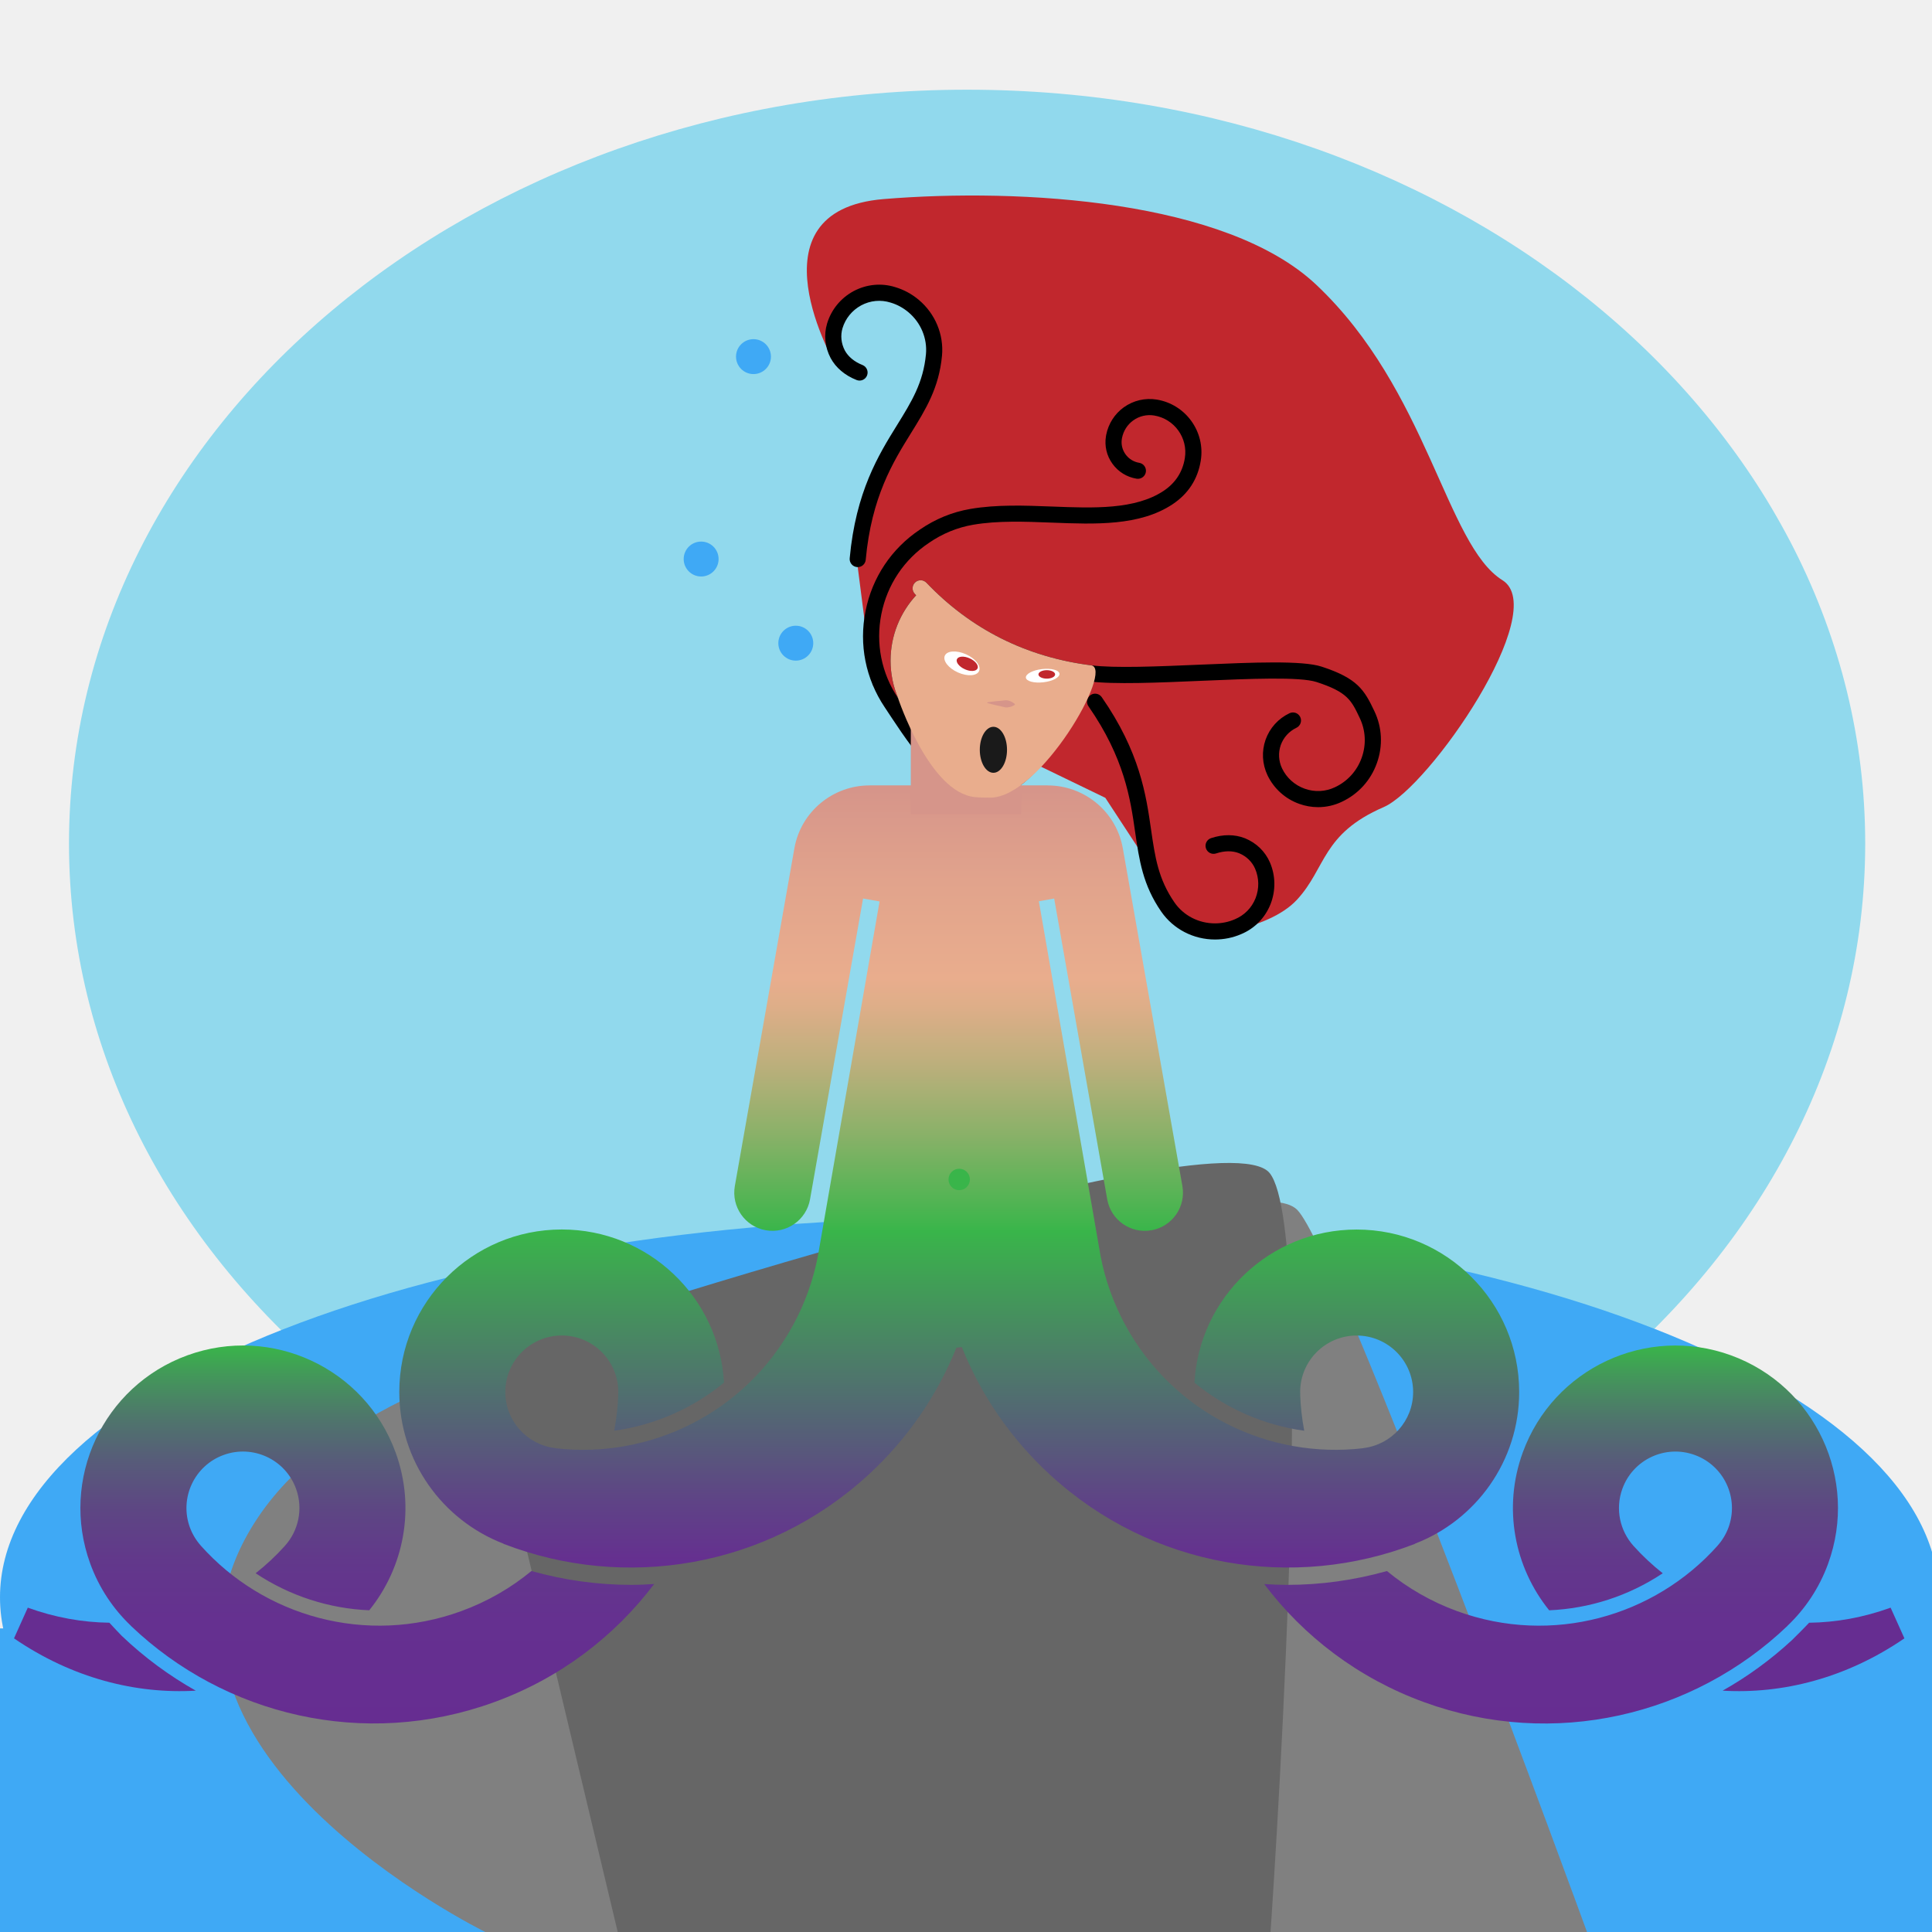
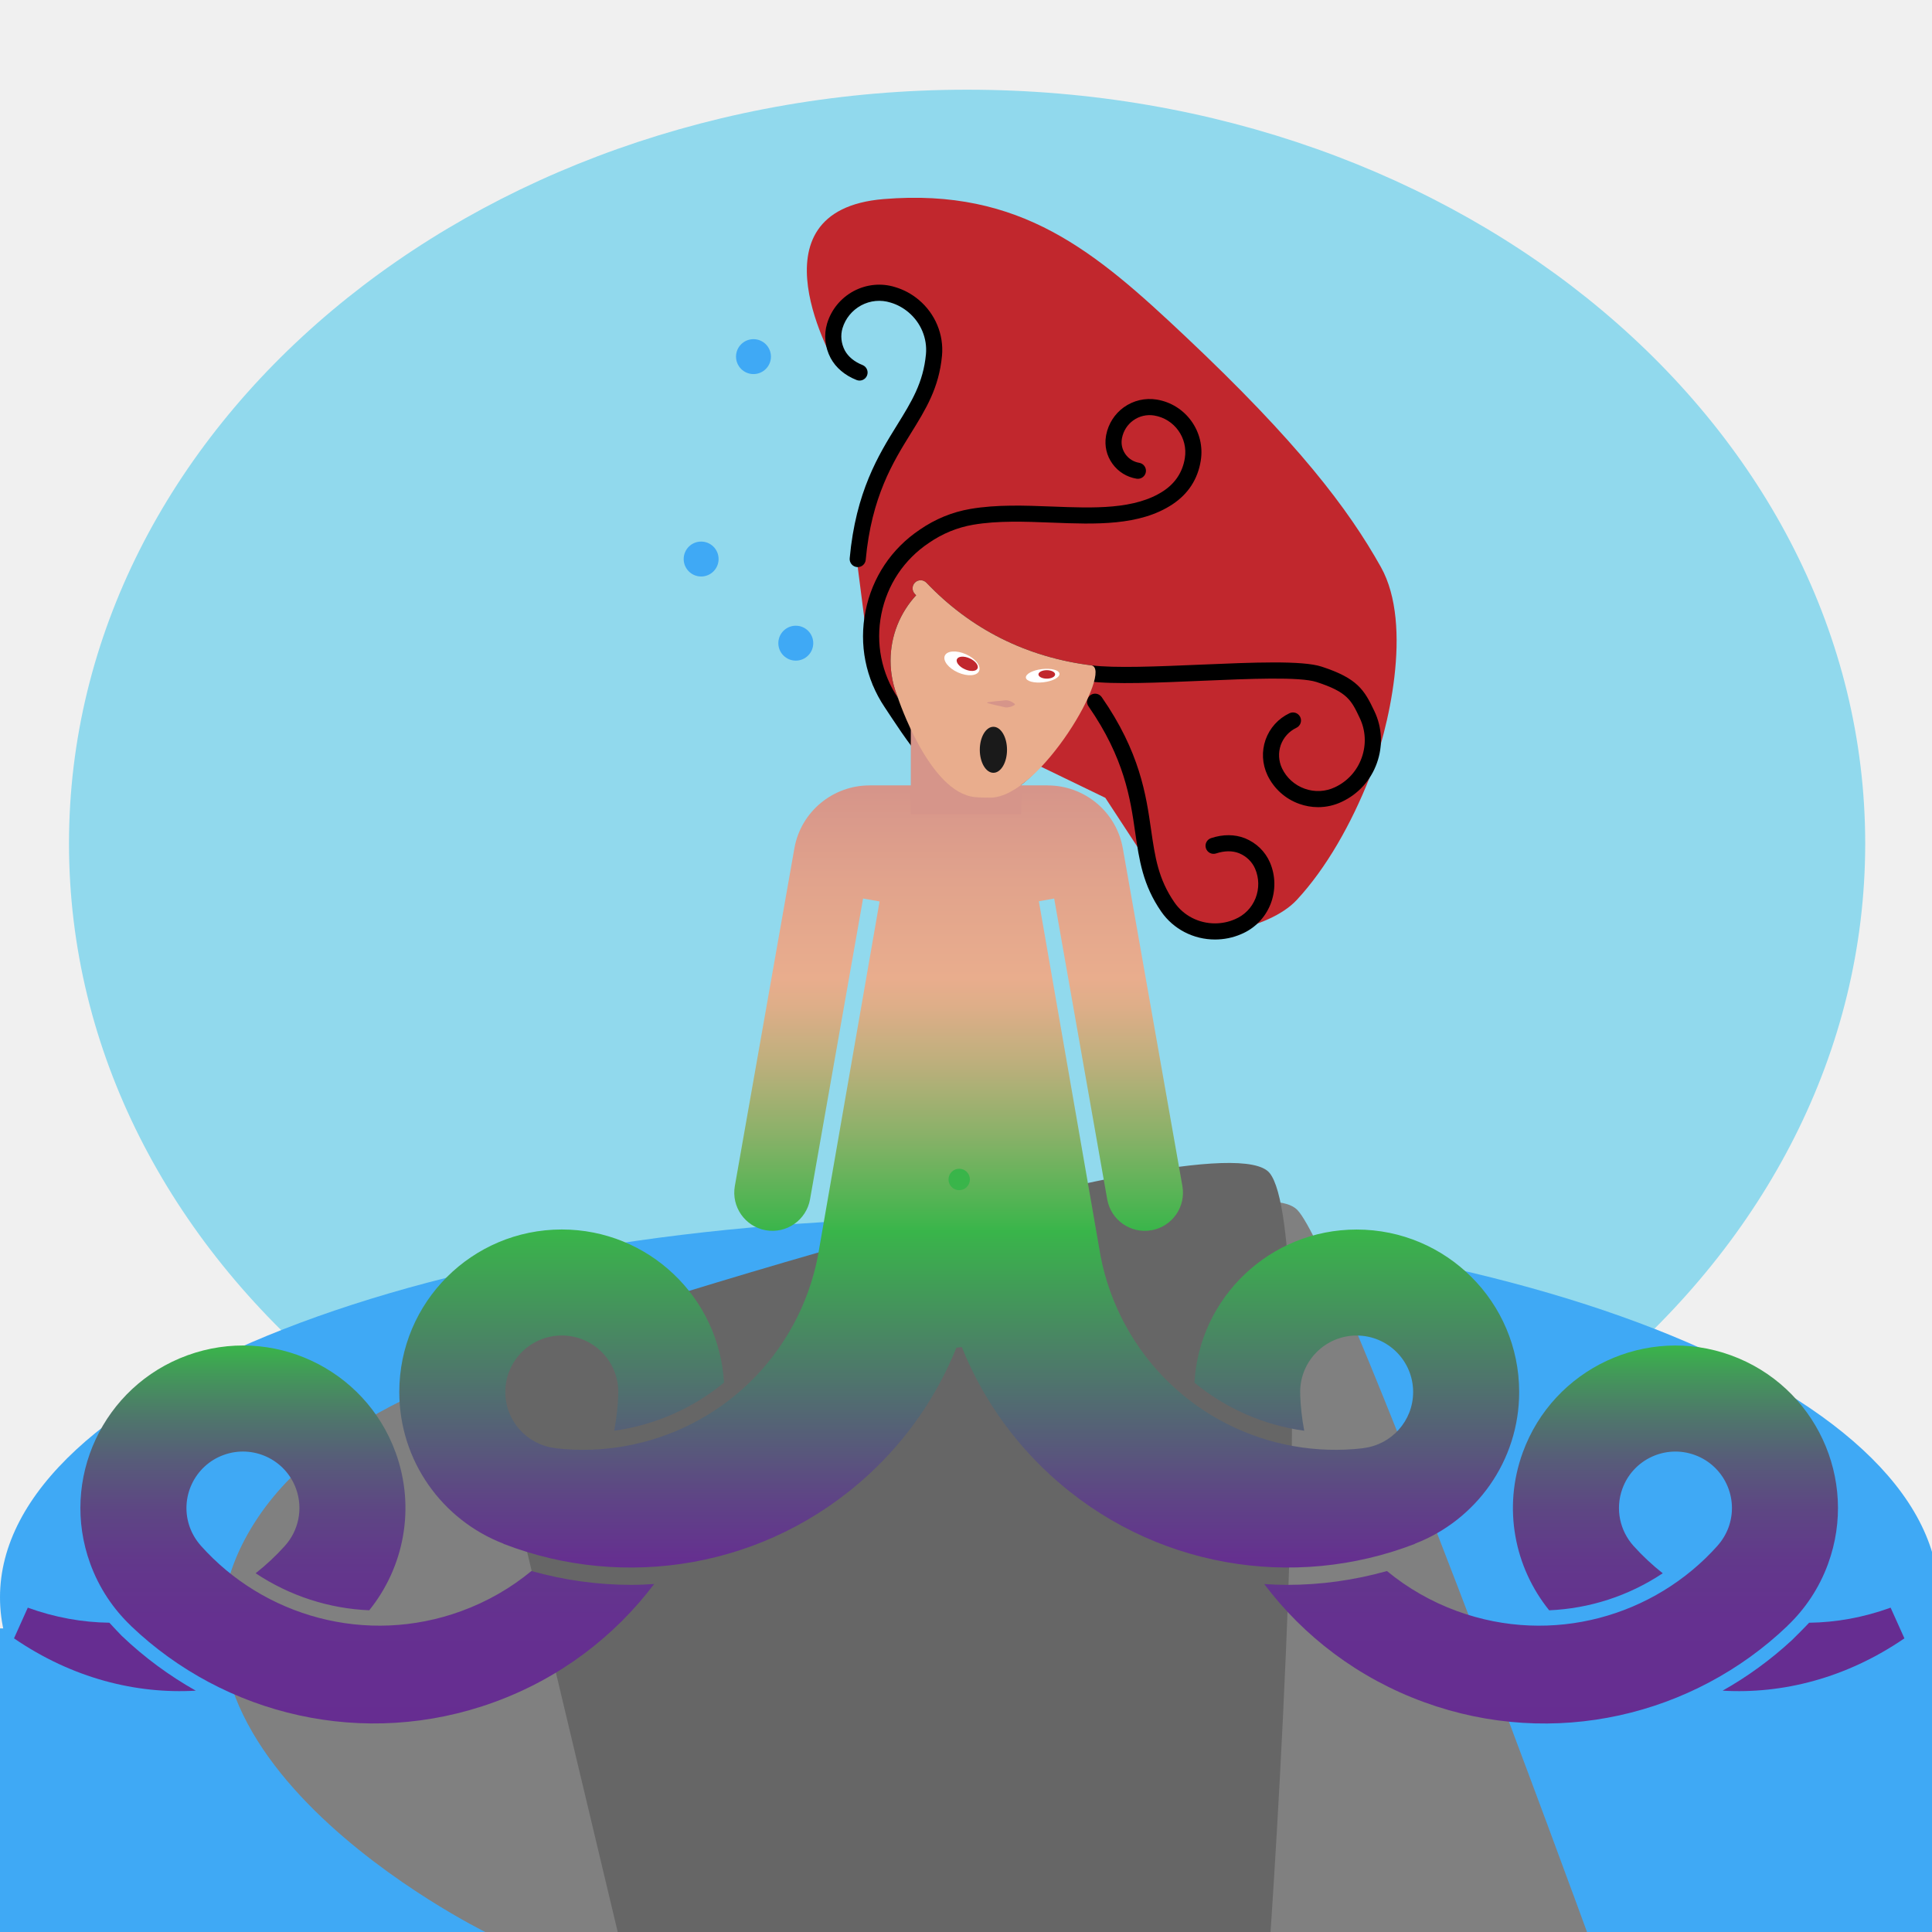
- <svg xmlns="http://www.w3.org/2000/svg" version="1.1" x="0px" y="0px" viewBox="0 0 140 140" enable-background="new 0 0 140 140" xml:space="preserve">
-   <g id="bg">
-     <ellipse fill="#91D9ED" cx="70.08" cy="61.125" rx="65.08" ry="54.625" />
-     <rect y="118" fill="#3FA9F5" width="140" height="22" />
-     <ellipse fill="#3FA9F5" cx="70.25" cy="115.75" rx="70.25" ry="27.5" />
-     <path fill="#808080" d="M115,140H35.167c0,0-27.5-13.5-16.5-30S69,94,69,94s22-9.333,25-6.333S115,140,115,140z" />
-     <path fill="#666666" d="M45,141h47c0,0,3.667-51.5,0-56S34.833,98.334,34.833,98.334L45,141z" />
-   </g>
-   <g id="adds">
-     <ellipse fill="#39B54A" stroke="#000000" stroke-miterlimit="10" cx="69.335" cy="85.492" rx="2.135" ry="2.053" />
-     <path fill="#C1272D" d="M86.685,67.876l-6.589-10.063l-16.84-8.149l-1.102-8.569l1.885-7.429c0,0,3.489-6.078,3.654-8.46   c0.058-0.845-1.876-4.217-3.158-4.127c-6.068,0.422-3.944,5.437-3.944,5.437S54,15.25,64.039,14.425   c9.955-0.818,24.829,0.074,31.336,6.204c8.118,7.648,9.387,18.844,13.5,21.417c3.523,2.204-5.297,15.004-8.609,16.44   c-4.5,1.951-4.155,4.418-6.29,6.719C91.841,67.505,86.685,67.876,86.685,67.876z" />
-   </g>
-   <g id="siren">
-     <path d="M88.042,68.08c-1.563,0-3.018-0.755-3.893-2.019c-1.336-1.932-1.594-3.718-1.895-5.785   c-0.341-2.379-0.77-5.336-3.378-9.093c-0.185-0.265-0.119-0.628,0.146-0.813c0.265-0.184,0.627-0.119,0.813,0.146   c2.767,3.983,3.215,7.091,3.574,9.589c0.29,2.003,0.518,3.584,1.699,5.291c0.655,0.949,1.752,1.515,2.933,1.515   c0.5,0,0.981-0.099,1.434-0.294c0.694-0.288,1.229-0.83,1.508-1.531c0.271-0.696,0.26-1.453-0.031-2.131   c-0.218-0.508-0.633-0.909-1.165-1.128c-0.48-0.19-1.058-0.185-1.662,0.016c-0.307,0.102-0.637-0.064-0.738-0.37   c-0.103-0.306,0.064-0.636,0.369-0.738c0.867-0.288,1.72-0.285,2.467,0.011c0.824,0.339,1.46,0.96,1.802,1.751   c0.412,0.96,0.428,2.035,0.043,3.022c-0.4,1-1.161,1.771-2.139,2.176C89.34,67.949,88.701,68.08,88.042,68.08z" />
-     <path d="M62.154,41.095c-0.018,0-0.035,0-0.053-0.003c-0.32-0.029-0.558-0.314-0.529-0.635c0.442-4.83,2.098-7.5,3.426-9.644   c1.066-1.721,1.905-3.078,2.1-5.145c0.105-1.149-0.369-2.288-1.272-3.044c-0.383-0.321-0.815-0.557-1.288-0.697   c-0.718-0.226-1.475-0.153-2.139,0.204c-0.654,0.357-1.134,0.946-1.348,1.651c-0.157,0.529-0.098,1.104,0.168,1.613   c0.246,0.454,0.691,0.822,1.283,1.057c0.299,0.119,0.445,0.458,0.327,0.758c-0.118,0.3-0.458,0.447-0.758,0.327   c-0.849-0.336-1.501-0.887-1.882-1.594c-0.414-0.789-0.501-1.673-0.255-2.498c0.302-1.003,0.979-1.834,1.909-2.343   c0.949-0.507,2.027-0.611,3.038-0.293c0.618,0.186,1.19,0.494,1.696,0.919c1.196,1.004,1.824,2.517,1.684,4.047   c-0.219,2.339-1.17,3.874-2.27,5.648c-1.266,2.043-2.841,4.582-3.257,9.137C62.707,40.868,62.453,41.095,62.154,41.095z" />
-     <circle fill="#3FA9F5" cx="57.666" cy="46.607" r="1.265" />
-     <circle fill="#3FA9F5" cx="50.807" cy="40.51" r="1.265" />
-     <circle fill="#3FA9F5" cx="54.6" cy="25.842" r="1.265" />
-     <linearGradient id="SVGID_1_" gradientUnits="userSpaceOnUse" x1="69.508" y1="56.91" x2="69.508" y2="113.59">
-       <stop offset="0.005" style="stop-color:#D6958A" />
-       <stop offset="0.122" style="stop-color:#E1A38C" />
-       <stop offset="0.247" style="stop-color:#E9AD8D" />
-       <stop offset="0.285" style="stop-color:#DDAE88" />
-       <stop offset="0.355" style="stop-color:#BDAF7C" />
-       <stop offset="0.447" style="stop-color:#89B168" />
-       <stop offset="0.558" style="stop-color:#41B54D" />
-       <stop offset="0.57" style="stop-color:#39B54A" />
-       <stop offset="0.718" style="stop-color:#4A8265" />
-       <stop offset="0.909" style="stop-color:#5E4585" />
-       <stop offset="1" style="stop-color:#662D91" />
-     </linearGradient>
-     <path fill="url(#SVGID_1_)" d="M98.306,89.097c-6.273,0-11.402,4.91-11.752,11.097c2.27,1.868,5.017,3.076,7.956,3.483   c-0.163-0.863-0.265-1.741-0.294-2.629l0.008,0.006c-0.002-0.061-0.009-0.121-0.009-0.182c0-2.261,1.832-4.094,4.091-4.094   c2.263,0,4.095,1.833,4.095,4.094c0,2.095-1.572,3.818-3.604,4.061l0.002,0.008l0,0c-6.839,0.81-13.791-2.531-17.271-8.955   c-0.858-1.585-1.44-3.247-1.769-4.93l-4.479-25.747l1.11-0.197l3.843,21.796c0.266,1.503,1.701,2.507,3.204,2.242   c1.504-0.264,2.509-1.699,2.243-3.203l-4.314-24.467c-0.474-2.686-2.812-4.568-5.447-4.565V56.91H63.011v0.004   c-2.638-0.003-4.976,1.881-5.448,4.565l-4.314,24.467c-0.264,1.504,0.741,2.939,2.244,3.203c1.504,0.265,2.939-0.739,3.205-2.242   l3.843-21.796l1.196,0.211L59.26,91.059c-0.329,1.681-0.912,3.342-1.77,4.927c-3.48,6.426-10.434,9.765-17.271,8.955l0,0   l0.001-0.01c-2.029-0.242-3.603-1.966-3.603-4.061c0-2.26,1.834-4.094,4.094-4.094s4.092,1.834,4.092,4.094   c0,0.063-0.006,0.122-0.01,0.183l0.008-0.006c-0.028,0.887-0.131,1.766-0.293,2.628c2.94-0.406,5.688-1.615,7.956-3.482   c-0.35-6.188-5.478-11.1-11.755-11.1c-6.505,0-11.775,5.272-11.775,11.775c0,5.013,3.133,9.289,7.546,10.99l0.009,0.016   c8.75,3.384,19.045,1.783,26.424-4.992c2.885-2.647,5.016-5.812,6.388-9.217l0.396-0.052c1.371,3.426,3.51,6.607,6.409,9.269   c7.378,6.775,17.676,8.375,26.423,4.992l0.01-0.016c4.412-1.701,7.546-5.978,7.546-10.99   C110.083,94.367,104.811,89.097,98.306,89.097z M69.508,86.245c-0.428,0-0.775-0.348-0.775-0.777c0-0.427,0.346-0.776,0.775-0.776   c0.428,0,0.775,0.348,0.775,0.776C70.283,85.896,69.936,86.245,69.508,86.245z" />
-     <linearGradient id="SVGID_2_" gradientUnits="userSpaceOnUse" x1="26.616" y1="97.499" x2="26.616" y2="124.888">
-       <stop offset="0" style="stop-color:#39B54A" />
-       <stop offset="0.08" style="stop-color:#43975A" />
-       <stop offset="0.187" style="stop-color:#4E776B" />
-       <stop offset="0.302" style="stop-color:#575C79" />
-       <stop offset="0.428" style="stop-color:#5D4783" />
-       <stop offset="0.569" style="stop-color:#62388B" />
-       <stop offset="0.736" style="stop-color:#653090" />
-       <stop offset="1" style="stop-color:#662D91" />
-     </linearGradient>
-     <path fill="url(#SVGID_2_)" d="M45.744,114.845c-2.414,0-4.846-0.332-7.234-1.004c-1.482,1.224-3.193,2.219-5.102,2.913   c-6.863,2.498-14.285,0.384-18.865-4.759l0.002-0.001c-0.332-0.376-0.604-0.816-0.787-1.315c-0.773-2.126,0.324-4.474,2.447-5.247   c2.125-0.773,4.474,0.323,5.246,2.445c0.535,1.475,0.173,3.055-0.809,4.144l0,0c-0.654,0.73-1.365,1.39-2.117,1.982   c2.463,1.639,5.307,2.561,8.231,2.684c2.509-3.105,3.376-7.412,1.911-11.436c-2.223-6.111-8.98-9.263-15.091-7.038   s-9.261,8.981-7.038,15.091c0.644,1.771,1.672,3.289,2.949,4.506l0.002,0.008c6.783,6.482,16.904,8.954,26.317,5.528   c4.79-1.743,8.736-4.776,11.597-8.563C46.854,114.82,46.299,114.845,45.744,114.845z" />
-     <path fill="#662D91" d="M137.001,116.497c-1.964,0.713-3.956,1.069-5.908,1.093c-0.143,0.165-1.154,1.183-1.241,1.259   c-1.554,1.435-3.24,2.658-5.024,3.663c4.321,0.253,8.943-0.893,13.173-3.791L137.001,116.497z" />
-     <linearGradient id="SVGID_3_" gradientUnits="userSpaceOnUse" x1="112.398" y1="97.501" x2="112.398" y2="124.893">
-       <stop offset="0" style="stop-color:#39B54A" />
-       <stop offset="0.08" style="stop-color:#43975A" />
-       <stop offset="0.187" style="stop-color:#4E776B" />
-       <stop offset="0.302" style="stop-color:#575C79" />
-       <stop offset="0.428" style="stop-color:#5D4783" />
-       <stop offset="0.569" style="stop-color:#62388B" />
-       <stop offset="0.736" style="stop-color:#653090" />
-       <stop offset="1" style="stop-color:#662D91" />
-     </linearGradient>
-     <path fill="url(#SVGID_3_)" d="M125.438,98.214c-6.112-2.224-12.869,0.928-15.093,7.038c-1.465,4.024-0.597,8.329,1.914,11.436   c2.924-0.124,5.768-1.044,8.229-2.683c-0.751-0.595-1.461-1.253-2.116-1.982l0,0c-0.981-1.088-1.345-2.67-0.808-4.144   c0.771-2.124,3.12-3.219,5.245-2.445c2.125,0.772,3.219,3.121,2.447,5.246c-0.184,0.499-0.455,0.94-0.788,1.315l0.002,0.002   c-4.581,5.143-11.998,7.255-18.865,4.758c-1.907-0.694-3.619-1.689-5.101-2.912c-2.39,0.672-4.82,1.003-7.234,1.003   c-0.555,0-1.109-0.024-1.661-0.06c2.858,3.787,6.807,6.819,11.596,8.563c9.412,3.427,19.535,0.955,26.317-5.527l0.002-0.008   c1.278-1.215,2.306-2.735,2.949-4.506C134.698,107.196,131.547,100.44,125.438,98.214z" />
-     <path fill="#662D91" d="M7.924,117.588c-1.952-0.024-3.945-0.377-5.91-1.091l-0.999,2.224c4.229,2.898,8.851,4.044,13.172,3.791   c-1.918-1.08-3.726-2.407-5.374-3.981C8.813,118.53,8.066,117.753,7.924,117.588z" />
-     <path d="M99.59,51.526c-0.726-1.534-1.226-2.376-3.827-3.221c-1.404-0.457-4.981-0.303-8.768-0.142   c-3.06,0.131-6.222,0.267-7.933,0.048c-4.696-0.6-8.709-2.612-11.928-5.984c-0.222-0.233-0.592-0.242-0.824-0.02   c-0.232,0.223-0.242,0.592-0.02,0.826c0.031,0.033,0.066,0.065,0.098,0.101c-1.148,1.245-1.854,2.908-1.854,4.736   c0,0.972,0.199,1.896,0.557,2.738c-0.006-0.01-0.012-0.017-0.018-0.026c-1.201-1.797-1.629-3.956-1.207-6.08   c0.423-2.125,1.646-3.958,3.451-5.165c0.979-0.674,2.056-1.115,3.199-1.312c1.787-0.306,3.752-0.229,5.647-0.156l0.096,0.003   c3.112,0.122,6.333,0.248,8.714-1.334c1.137-0.76,1.822-1.82,2.037-3.146c0.345-2.101-1.084-4.09-3.186-4.437   c-0.842-0.135-1.69,0.06-2.393,0.562c-0.66,0.478-1.111,1.182-1.272,1.994l-0.016,0.096c-0.118,0.705,0.049,1.415,0.468,1.997   c0.42,0.583,1.041,0.968,1.751,1.085c0.316,0.051,0.619-0.164,0.671-0.481c0.053-0.317-0.164-0.619-0.481-0.671   c-0.401-0.067-0.755-0.285-0.992-0.615c-0.236-0.329-0.33-0.728-0.267-1.114l0.014-0.078c0.102-0.512,0.391-0.961,0.808-1.263   c0.445-0.319,0.986-0.445,1.521-0.358c1.465,0.242,2.462,1.63,2.221,3.096c-0.161,0.995-0.679,1.792-1.534,2.363   c-2.065,1.373-5.091,1.253-8.021,1.14l-0.094-0.003c-1.958-0.075-3.98-0.153-5.891,0.174c-1.313,0.225-2.544,0.73-3.656,1.496   c-2.059,1.375-3.459,3.472-3.941,5.903c-0.486,2.431,0.006,4.901,1.38,6.958c1.29,1.932,4.001,6.337,6.547,6.528   c0.286,0.035,0.577,0.056,0.874,0.056c3.372,0,6.185-5.348,6.841-8.527c0.184,0.027,0.366,0.058,0.551,0.082   c1.81,0.232,5.021,0.094,8.13-0.04c3.517-0.15,7.153-0.306,8.357,0.086c2.243,0.729,2.522,1.318,3.133,2.61   c0.43,0.903,0.481,1.924,0.141,2.877c-0.337,0.947-1.022,1.706-1.929,2.133c-0.693,0.332-1.476,0.372-2.203,0.111   c-0.726-0.259-1.312-0.786-1.642-1.476c-0.252-0.538-0.283-1.138-0.091-1.686c0.198-0.554,0.602-0.998,1.135-1.252   c0.29-0.138,0.414-0.488,0.277-0.778c-0.139-0.291-0.486-0.416-0.779-0.277c-0.813,0.387-1.429,1.067-1.733,1.917   c-0.295,0.841-0.248,1.753,0.136,2.575c0.471,0.976,1.289,1.713,2.304,2.076c0.446,0.16,0.908,0.239,1.367,0.239   c0.594,0,1.185-0.132,1.731-0.396c1.187-0.561,2.085-1.554,2.527-2.796C100.222,54.048,100.156,52.708,99.59,51.526z" />
-   </g>
-   <g id="face">
-     <rect x="66" y="51" fill="#D6958A" width="8" height="8" />
-     <path fill="#E9AD8D" d="M70.647,57.76c0.286,0.035,0.821,0.04,1.117,0.04c3.618,0,9.009-9.37,7.298-9.588   c-4.696-0.6-8.709-2.612-11.928-5.984c-0.222-0.233-0.592-0.242-0.824-0.02c-0.232,0.223-0.242,0.592-0.02,0.826   c0.031,0.033,0.066,0.065,0.098,0.101c-1.148,1.245-1.854,2.908-1.854,4.736c0,0.972,0.199,1.896,0.557,2.738   c-0.006-0.01-0.012-0.017-0.018-0.026C65.074,50.582,67.344,57.453,70.647,57.76z" />
-     <ellipse fill="#1A1A1A" cx="71.986" cy="54.333" rx="0.986" ry="1.667" />
-     <ellipse transform="matrix(0.9119 0.4105 -0.4105 0.9119 25.875 -24.3767)" fill="#FFFFFF" cx="69.704" cy="48.067" rx="1.36" ry="0.72" />
-     <path fill="#FFFFFF" d="M76.774,48.819c0.028,0.265-0.489,0.543-1.163,0.621c-0.67,0.078-1.24-0.071-1.272-0.334   c-0.029-0.263,0.486-0.542,1.16-0.62C76.173,48.406,76.74,48.556,76.774,48.819z" />
-     <ellipse transform="matrix(0.9118 0.4105 -0.4105 0.9118 25.9283 -24.5345)" fill="#C1272D" cx="70.092" cy="48.106" rx="0.818" ry="0.433" />
-     <ellipse fill="#C1272D" cx="75.854" cy="48.87" rx="0.604" ry="0.307" />
-     <g>
-       <path fill="#D6958A" d="M71.544,50.892c0,0,0.507-0.079,1.011-0.112c0.126-0.015,0.253-0.036,0.371-0.037    c0.117,0.007,0.224,0.049,0.316,0.082c0.183,0.08,0.302,0.193,0.302,0.193l-0.004,0.05c0,0-0.131,0.098-0.323,0.154    c-0.095,0.021-0.207,0.049-0.324,0.042c-0.116-0.016-0.239-0.053-0.363-0.083c-0.496-0.096-0.989-0.237-0.989-0.237L71.544,50.892    z" />
-     </g>
+ <svg xmlns="http://www.w3.org/2000/svg" version="1.1" id="all_in_one" x="0px" y="0px" width="140px" height="140px" viewBox="0 0 140 140" enable-background="new 0 0 140 140" xml:space="preserve">
+   <ellipse fill="#91D9ED" cx="70.08" cy="61.125" rx="65.08" ry="54.625" />
+   <rect y="118" fill="#3FA9F5" width="140" height="22" />
+   <ellipse fill="#3FA9F5" cx="70.25" cy="115.75" rx="70.25" ry="27.5" />
+   <path fill="#808080" d="M115,140H35.167c0,0-27.5-13.5-16.5-30S69,94,69,94s22-9.333,25-6.333S115,140,115,140z" />
+   <path fill="#666666" d="M45,141h47c0,0,3.667-51.5,0-56S34.833,98.334,34.833,98.334L45,141z" />
+   <ellipse fill="#39B54A" stroke="#000000" stroke-miterlimit="10" cx="69.335" cy="85.492" rx="2.135" ry="2.053" />
+   <path fill="#C1272D" d="M86.685,67.876l-6.589-10.063l-16.84-8.149l-1.102-8.569l1.885-7.429c0,0,3.489-6.078,3.654-8.46  c0.058-0.845-1.876-4.217-3.158-4.127c-6.068,0.422-3.944,5.437-3.944,5.437S54,15.25,64.039,14.425  c9.955-0.818,15.35,3.819,21.856,9.95c8.118,7.648,11.804,12.485,14.172,16.72c2.369,4.234,0.509,11.895-0.82,15.251  c-1.329,3.356-3.137,6.559-5.271,8.859C91.841,67.505,86.685,67.876,86.685,67.876z" />
+   <path d="M88.042,68.08c-1.563,0-3.018-0.755-3.893-2.019c-1.336-1.932-1.594-3.718-1.895-5.785c-0.341-2.379-0.77-5.336-3.378-9.093  c-0.185-0.265-0.119-0.628,0.146-0.813c0.265-0.184,0.627-0.119,0.813,0.146c2.767,3.983,3.215,7.091,3.574,9.589  c0.29,2.003,0.518,3.584,1.699,5.291c0.655,0.949,1.752,1.515,2.933,1.515c0.5,0,0.981-0.099,1.434-0.294  c0.694-0.288,1.229-0.83,1.508-1.531c0.271-0.696,0.26-1.453-0.031-2.131c-0.218-0.508-0.633-0.909-1.165-1.128  c-0.48-0.19-1.058-0.185-1.662,0.016c-0.307,0.102-0.637-0.064-0.738-0.37c-0.103-0.306,0.064-0.636,0.369-0.738  c0.867-0.288,1.72-0.285,2.467,0.011c0.824,0.339,1.46,0.96,1.802,1.751c0.412,0.96,0.428,2.035,0.043,3.022  c-0.4,1-1.161,1.771-2.139,2.176C89.34,67.949,88.701,68.08,88.042,68.08z" />
+   <path d="M62.154,41.095c-0.018,0-0.035,0-0.053-0.003c-0.32-0.029-0.558-0.314-0.529-0.635c0.442-4.83,2.098-7.5,3.426-9.644  c1.066-1.721,1.905-3.078,2.1-5.145c0.105-1.149-0.369-2.288-1.272-3.044c-0.383-0.321-0.815-0.557-1.288-0.697  c-0.718-0.226-1.475-0.153-2.139,0.204c-0.654,0.357-1.134,0.946-1.348,1.651c-0.157,0.529-0.098,1.104,0.168,1.613  c0.246,0.454,0.691,0.822,1.283,1.057c0.299,0.119,0.445,0.458,0.327,0.758c-0.118,0.3-0.458,0.447-0.758,0.327  c-0.849-0.336-1.501-0.887-1.882-1.594c-0.414-0.789-0.501-1.673-0.255-2.498c0.302-1.003,0.979-1.834,1.909-2.343  c0.949-0.507,2.027-0.611,3.038-0.293c0.618,0.186,1.19,0.494,1.696,0.919c1.196,1.004,1.824,2.517,1.684,4.047  c-0.219,2.339-1.17,3.874-2.27,5.648c-1.266,2.043-2.841,4.582-3.257,9.137C62.707,40.868,62.453,41.095,62.154,41.095z" />
+   <circle fill="#3FA9F5" cx="57.666" cy="46.607" r="1.265" />
+   <circle fill="#3FA9F5" cx="50.807" cy="40.51" r="1.265" />
+   <circle fill="#3FA9F5" cx="54.6" cy="25.842" r="1.265" />
+   <linearGradient id="SVGID_1_" gradientUnits="userSpaceOnUse" x1="69.508" y1="56.91" x2="69.508" y2="113.59">
+     <stop offset="0.005" style="stop-color:#D6958A" />
+     <stop offset="0.122" style="stop-color:#E1A38C" />
+     <stop offset="0.247" style="stop-color:#E9AD8D" />
+     <stop offset="0.285" style="stop-color:#DDAE88" />
+     <stop offset="0.355" style="stop-color:#BDAF7C" />
+     <stop offset="0.447" style="stop-color:#89B168" />
+     <stop offset="0.558" style="stop-color:#41B54D" />
+     <stop offset="0.57" style="stop-color:#39B54A" />
+     <stop offset="0.718" style="stop-color:#4A8265" />
+     <stop offset="0.909" style="stop-color:#5E4585" />
+     <stop offset="1" style="stop-color:#662D91" />
+   </linearGradient>
+   <path fill="url(#SVGID_1_)" d="M98.306,89.097c-6.273,0-11.402,4.91-11.752,11.097c2.27,1.868,5.017,3.076,7.956,3.483  c-0.163-0.863-0.265-1.741-0.294-2.629l0.008,0.006c-0.002-0.061-0.009-0.121-0.009-0.182c0-2.261,1.832-4.094,4.091-4.094  c2.263,0,4.095,1.833,4.095,4.094c0,2.095-1.572,3.818-3.604,4.061l0.002,0.008l0,0c-6.839,0.81-13.791-2.531-17.271-8.955  c-0.858-1.585-1.44-3.247-1.769-4.93l-4.479-25.747l1.11-0.197l3.843,21.796c0.266,1.503,1.701,2.507,3.204,2.242  c1.504-0.264,2.509-1.699,2.243-3.203l-4.314-24.467c-0.474-2.686-2.812-4.568-5.447-4.565V56.91H63.011v0.004  c-2.638-0.003-4.976,1.881-5.448,4.565l-4.314,24.467c-0.264,1.504,0.741,2.939,2.244,3.203c1.504,0.265,2.939-0.739,3.205-2.242  l3.843-21.796l1.196,0.211L59.26,91.059c-0.329,1.681-0.912,3.342-1.77,4.927c-3.48,6.426-10.434,9.765-17.271,8.955l0,0l0.001-0.01  c-2.029-0.242-3.603-1.966-3.603-4.061c0-2.26,1.834-4.094,4.094-4.094s4.092,1.834,4.092,4.094c0,0.063-0.006,0.122-0.01,0.183  l0.008-0.006c-0.028,0.887-0.131,1.766-0.293,2.628c2.94-0.406,5.688-1.615,7.956-3.482c-0.35-6.188-5.478-11.1-11.755-11.1  c-6.505,0-11.775,5.272-11.775,11.775c0,5.013,3.133,9.289,7.546,10.99l0.009,0.016c8.75,3.384,19.045,1.783,26.424-4.992  c2.885-2.647,5.016-5.812,6.388-9.217l0.396-0.052c1.371,3.426,3.51,6.607,6.409,9.269c7.378,6.775,17.676,8.375,26.423,4.992  l0.01-0.016c4.412-1.701,7.546-5.978,7.546-10.99C110.083,94.367,104.811,89.097,98.306,89.097z M69.508,86.245  c-0.428,0-0.775-0.348-0.775-0.777c0-0.427,0.346-0.776,0.775-0.776c0.428,0,0.775,0.348,0.775,0.776  C70.283,85.896,69.936,86.245,69.508,86.245z" />
+   <linearGradient id="SVGID_2_" gradientUnits="userSpaceOnUse" x1="26.616" y1="97.499" x2="26.616" y2="124.888">
+     <stop offset="0" style="stop-color:#39B54A" />
+     <stop offset="0.08" style="stop-color:#43975A" />
+     <stop offset="0.187" style="stop-color:#4E776B" />
+     <stop offset="0.302" style="stop-color:#575C79" />
+     <stop offset="0.428" style="stop-color:#5D4783" />
+     <stop offset="0.569" style="stop-color:#62388B" />
+     <stop offset="0.736" style="stop-color:#653090" />
+     <stop offset="1" style="stop-color:#662D91" />
+   </linearGradient>
+   <path fill="url(#SVGID_2_)" d="M45.744,114.845c-2.414,0-4.846-0.332-7.234-1.004c-1.482,1.224-3.193,2.219-5.102,2.913  c-6.863,2.498-14.285,0.384-18.865-4.759l0.002-0.001c-0.332-0.376-0.604-0.816-0.787-1.315c-0.773-2.126,0.324-4.474,2.447-5.247  c2.125-0.773,4.474,0.323,5.246,2.445c0.535,1.475,0.173,3.055-0.809,4.144l0,0c-0.654,0.73-1.365,1.39-2.117,1.982  c2.463,1.639,5.307,2.561,8.231,2.684c2.509-3.105,3.376-7.412,1.911-11.436c-2.223-6.111-8.98-9.263-15.091-7.038  s-9.261,8.981-7.038,15.091c0.644,1.771,1.672,3.289,2.949,4.506l0.002,0.008c6.783,6.482,16.904,8.954,26.317,5.528  c4.79-1.743,8.736-4.776,11.597-8.563C46.854,114.82,46.299,114.845,45.744,114.845z" />
+   <path fill="#662D91" d="M137.001,116.497c-1.964,0.713-3.956,1.069-5.908,1.093c-0.143,0.165-1.154,1.183-1.241,1.259  c-1.554,1.435-3.24,2.658-5.024,3.663c4.321,0.253,8.943-0.893,13.173-3.791L137.001,116.497z" />
+   <linearGradient id="SVGID_3_" gradientUnits="userSpaceOnUse" x1="112.398" y1="97.501" x2="112.398" y2="124.893">
+     <stop offset="0" style="stop-color:#39B54A" />
+     <stop offset="0.08" style="stop-color:#43975A" />
+     <stop offset="0.187" style="stop-color:#4E776B" />
+     <stop offset="0.302" style="stop-color:#575C79" />
+     <stop offset="0.428" style="stop-color:#5D4783" />
+     <stop offset="0.569" style="stop-color:#62388B" />
+     <stop offset="0.736" style="stop-color:#653090" />
+     <stop offset="1" style="stop-color:#662D91" />
+   </linearGradient>
+   <path fill="url(#SVGID_3_)" d="M125.438,98.214c-6.112-2.224-12.869,0.928-15.093,7.038c-1.465,4.024-0.597,8.329,1.914,11.436  c2.924-0.124,5.768-1.044,8.229-2.683c-0.751-0.595-1.461-1.253-2.116-1.982l0,0c-0.981-1.088-1.345-2.67-0.808-4.144  c0.771-2.124,3.12-3.219,5.245-2.445c2.125,0.772,3.219,3.121,2.447,5.246c-0.184,0.499-0.455,0.94-0.788,1.315l0.002,0.002  c-4.581,5.143-11.998,7.255-18.865,4.758c-1.907-0.694-3.619-1.689-5.101-2.912c-2.39,0.672-4.82,1.003-7.234,1.003  c-0.555,0-1.109-0.024-1.661-0.06c2.858,3.787,6.807,6.819,11.596,8.563c9.412,3.427,19.535,0.955,26.317-5.527l0.002-0.008  c1.278-1.215,2.306-2.735,2.949-4.506C134.698,107.196,131.547,100.44,125.438,98.214z" />
+   <path fill="#662D91" d="M7.924,117.588c-1.952-0.024-3.945-0.377-5.91-1.091l-0.999,2.224c4.229,2.898,8.851,4.044,13.172,3.791  c-1.918-1.08-3.726-2.407-5.374-3.981C8.813,118.53,8.066,117.753,7.924,117.588z" />
+   <path d="M99.59,51.526c-0.726-1.534-1.226-2.376-3.827-3.221c-1.404-0.457-4.981-0.303-8.768-0.142  c-3.06,0.131-6.222,0.267-7.933,0.048c-4.696-0.6-8.709-2.612-11.928-5.984c-0.222-0.233-0.592-0.242-0.824-0.02  c-0.232,0.223-0.242,0.592-0.02,0.826c0.031,0.033,0.066,0.065,0.098,0.101c-1.148,1.245-1.854,2.908-1.854,4.736  c0,0.972,0.199,1.896,0.557,2.738c-0.006-0.01-0.012-0.017-0.018-0.026c-1.201-1.797-1.629-3.956-1.207-6.08  c0.423-2.125,1.646-3.958,3.451-5.165c0.979-0.674,2.056-1.115,3.199-1.312c1.787-0.306,3.752-0.229,5.647-0.156l0.096,0.003  c3.112,0.122,6.333,0.248,8.714-1.334c1.137-0.76,1.822-1.82,2.037-3.146c0.345-2.101-1.084-4.09-3.186-4.437  c-0.842-0.135-1.69,0.06-2.393,0.562c-0.66,0.478-1.111,1.182-1.272,1.994l-0.016,0.096c-0.118,0.705,0.049,1.415,0.468,1.997  c0.42,0.583,1.041,0.968,1.751,1.085c0.316,0.051,0.619-0.164,0.671-0.481c0.053-0.317-0.164-0.619-0.481-0.671  c-0.401-0.067-0.755-0.285-0.992-0.615c-0.236-0.329-0.33-0.728-0.267-1.114l0.014-0.078c0.102-0.512,0.391-0.961,0.808-1.263  c0.445-0.319,0.986-0.445,1.521-0.358c1.465,0.242,2.462,1.63,2.221,3.096c-0.161,0.995-0.679,1.792-1.534,2.363  c-2.065,1.373-5.091,1.253-8.021,1.14l-0.094-0.003c-1.958-0.075-3.98-0.153-5.891,0.174c-1.313,0.225-2.544,0.73-3.656,1.496  c-2.059,1.375-3.459,3.472-3.941,5.903c-0.486,2.431,0.006,4.901,1.38,6.958c1.29,1.932,4.001,6.337,6.547,6.528  c0.286,0.035,0.577,0.056,0.874,0.056c3.372,0,6.185-5.348,6.841-8.527c0.184,0.027,0.366,0.058,0.551,0.082  c1.81,0.232,5.021,0.094,8.13-0.04c3.517-0.15,7.153-0.306,8.357,0.086c2.243,0.729,2.522,1.318,3.133,2.61  c0.43,0.903,0.481,1.924,0.141,2.877c-0.337,0.947-1.022,1.706-1.929,2.133c-0.693,0.332-1.476,0.372-2.203,0.111  c-0.726-0.259-1.312-0.786-1.642-1.476c-0.252-0.538-0.283-1.138-0.091-1.686c0.198-0.554,0.602-0.998,1.135-1.252  c0.29-0.138,0.414-0.488,0.277-0.778c-0.139-0.291-0.486-0.416-0.779-0.277c-0.813,0.387-1.429,1.067-1.733,1.917  c-0.295,0.841-0.248,1.753,0.136,2.575c0.471,0.976,1.289,1.713,2.304,2.076c0.446,0.16,0.908,0.239,1.367,0.239  c0.594,0,1.185-0.132,1.731-0.396c1.187-0.561,2.085-1.554,2.527-2.796C100.222,54.048,100.156,52.708,99.59,51.526z" />
+   <rect x="66" y="51" fill="#D6958A" width="8" height="8" />
+   <path fill="#E9AD8D" d="M70.647,57.76c0.286,0.035,0.821,0.04,1.117,0.04c3.618,0,9.009-9.37,7.298-9.588  c-4.696-0.6-8.709-2.612-11.928-5.984c-0.222-0.233-0.592-0.242-0.824-0.02c-0.232,0.223-0.242,0.592-0.02,0.826  c0.031,0.033,0.066,0.065,0.098,0.101c-1.148,1.245-1.854,2.908-1.854,4.736c0,0.972,0.199,1.896,0.557,2.738  c-0.006-0.01-0.012-0.017-0.018-0.026C65.074,50.582,67.344,57.453,70.647,57.76z" />
+   <ellipse fill="#1A1A1A" cx="71.986" cy="54.333" rx="0.986" ry="1.667" />
+   <ellipse transform="matrix(0.9119 0.4105 -0.4105 0.9119 25.875 -24.3767)" fill="#FFFFFF" cx="69.704" cy="48.067" rx="1.36" ry="0.72" />
+   <path fill="#FFFFFF" d="M76.774,48.819c0.028,0.265-0.489,0.543-1.163,0.621c-0.67,0.078-1.24-0.071-1.272-0.334  c-0.029-0.263,0.486-0.542,1.16-0.62C76.173,48.406,76.74,48.556,76.774,48.819z" />
+   <ellipse transform="matrix(0.9118 0.4105 -0.4105 0.9118 25.9283 -24.5345)" fill="#C1272D" cx="70.092" cy="48.106" rx="0.818" ry="0.433" />
+   <ellipse fill="#C1272D" cx="75.854" cy="48.87" rx="0.604" ry="0.307" />
+   <g>
+     <path fill="#D6958A" d="M71.544,50.892c0,0,0.507-0.079,1.011-0.112c0.126-0.015,0.253-0.036,0.371-0.037   c0.117,0.007,0.224,0.049,0.316,0.082c0.183,0.08,0.302,0.193,0.302,0.193l-0.004,0.05c0,0-0.131,0.098-0.323,0.154   c-0.095,0.021-0.207,0.049-0.324,0.042c-0.116-0.016-0.239-0.053-0.363-0.083c-0.496-0.096-0.989-0.237-0.989-0.237L71.544,50.892z   " />
  </g>
</svg>
